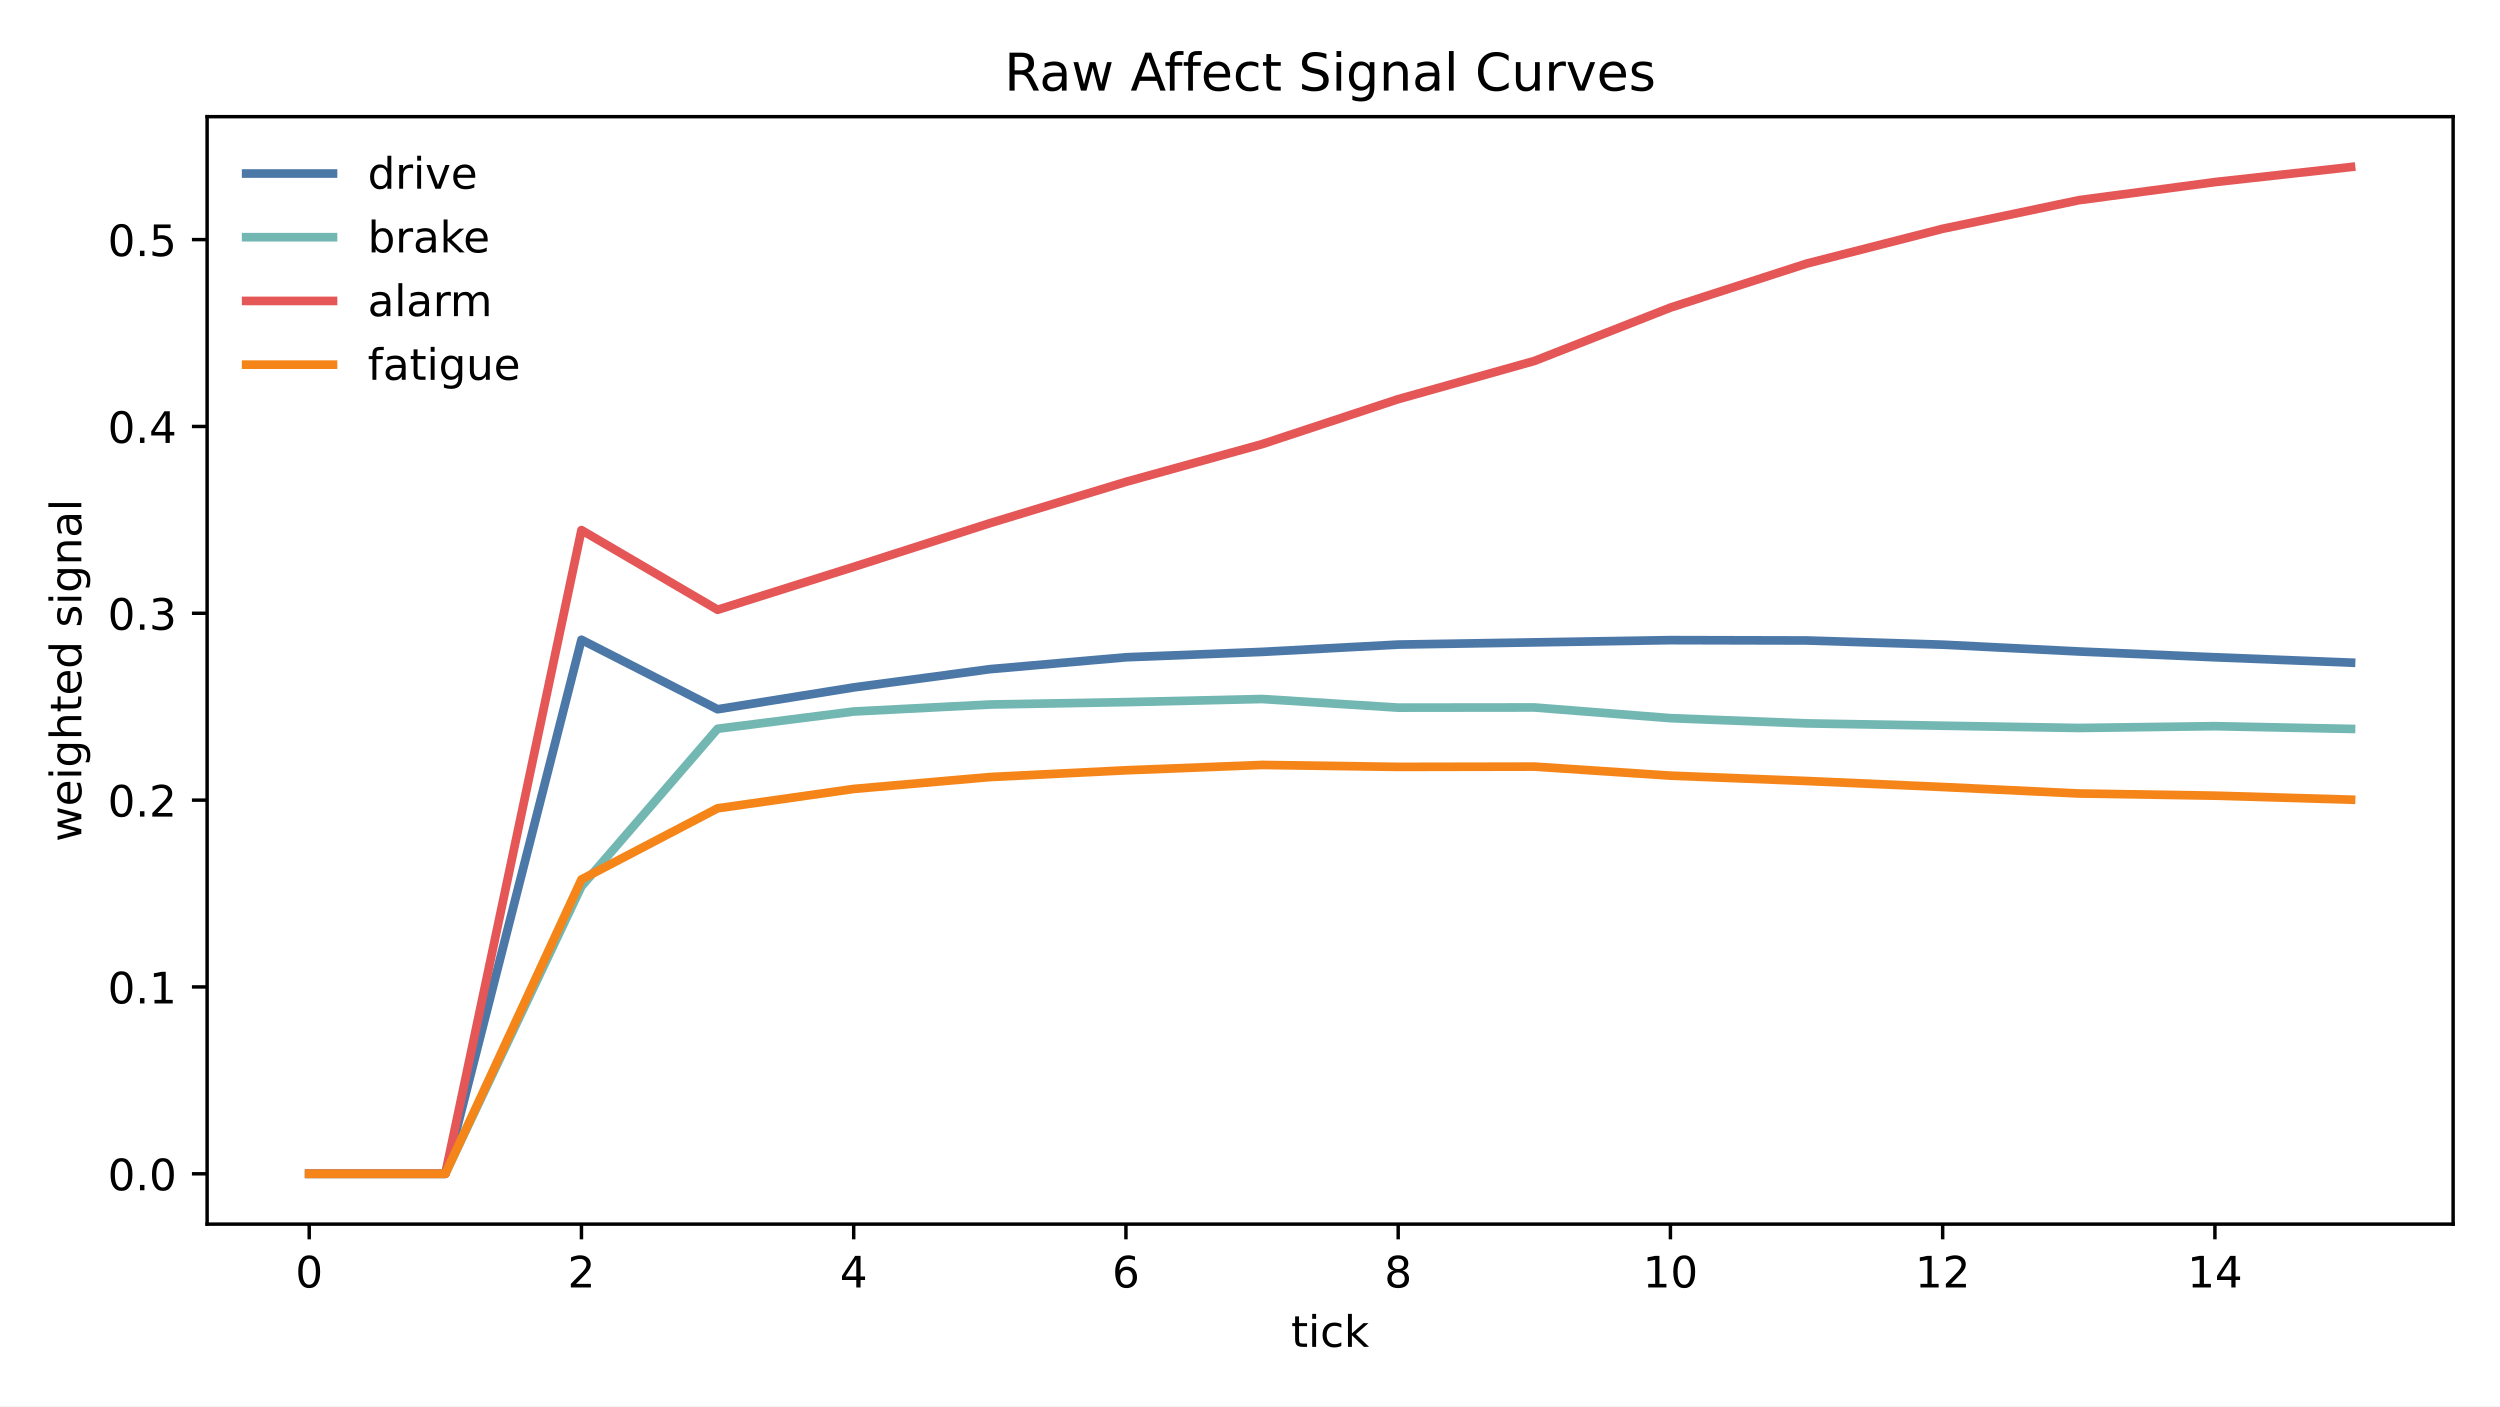
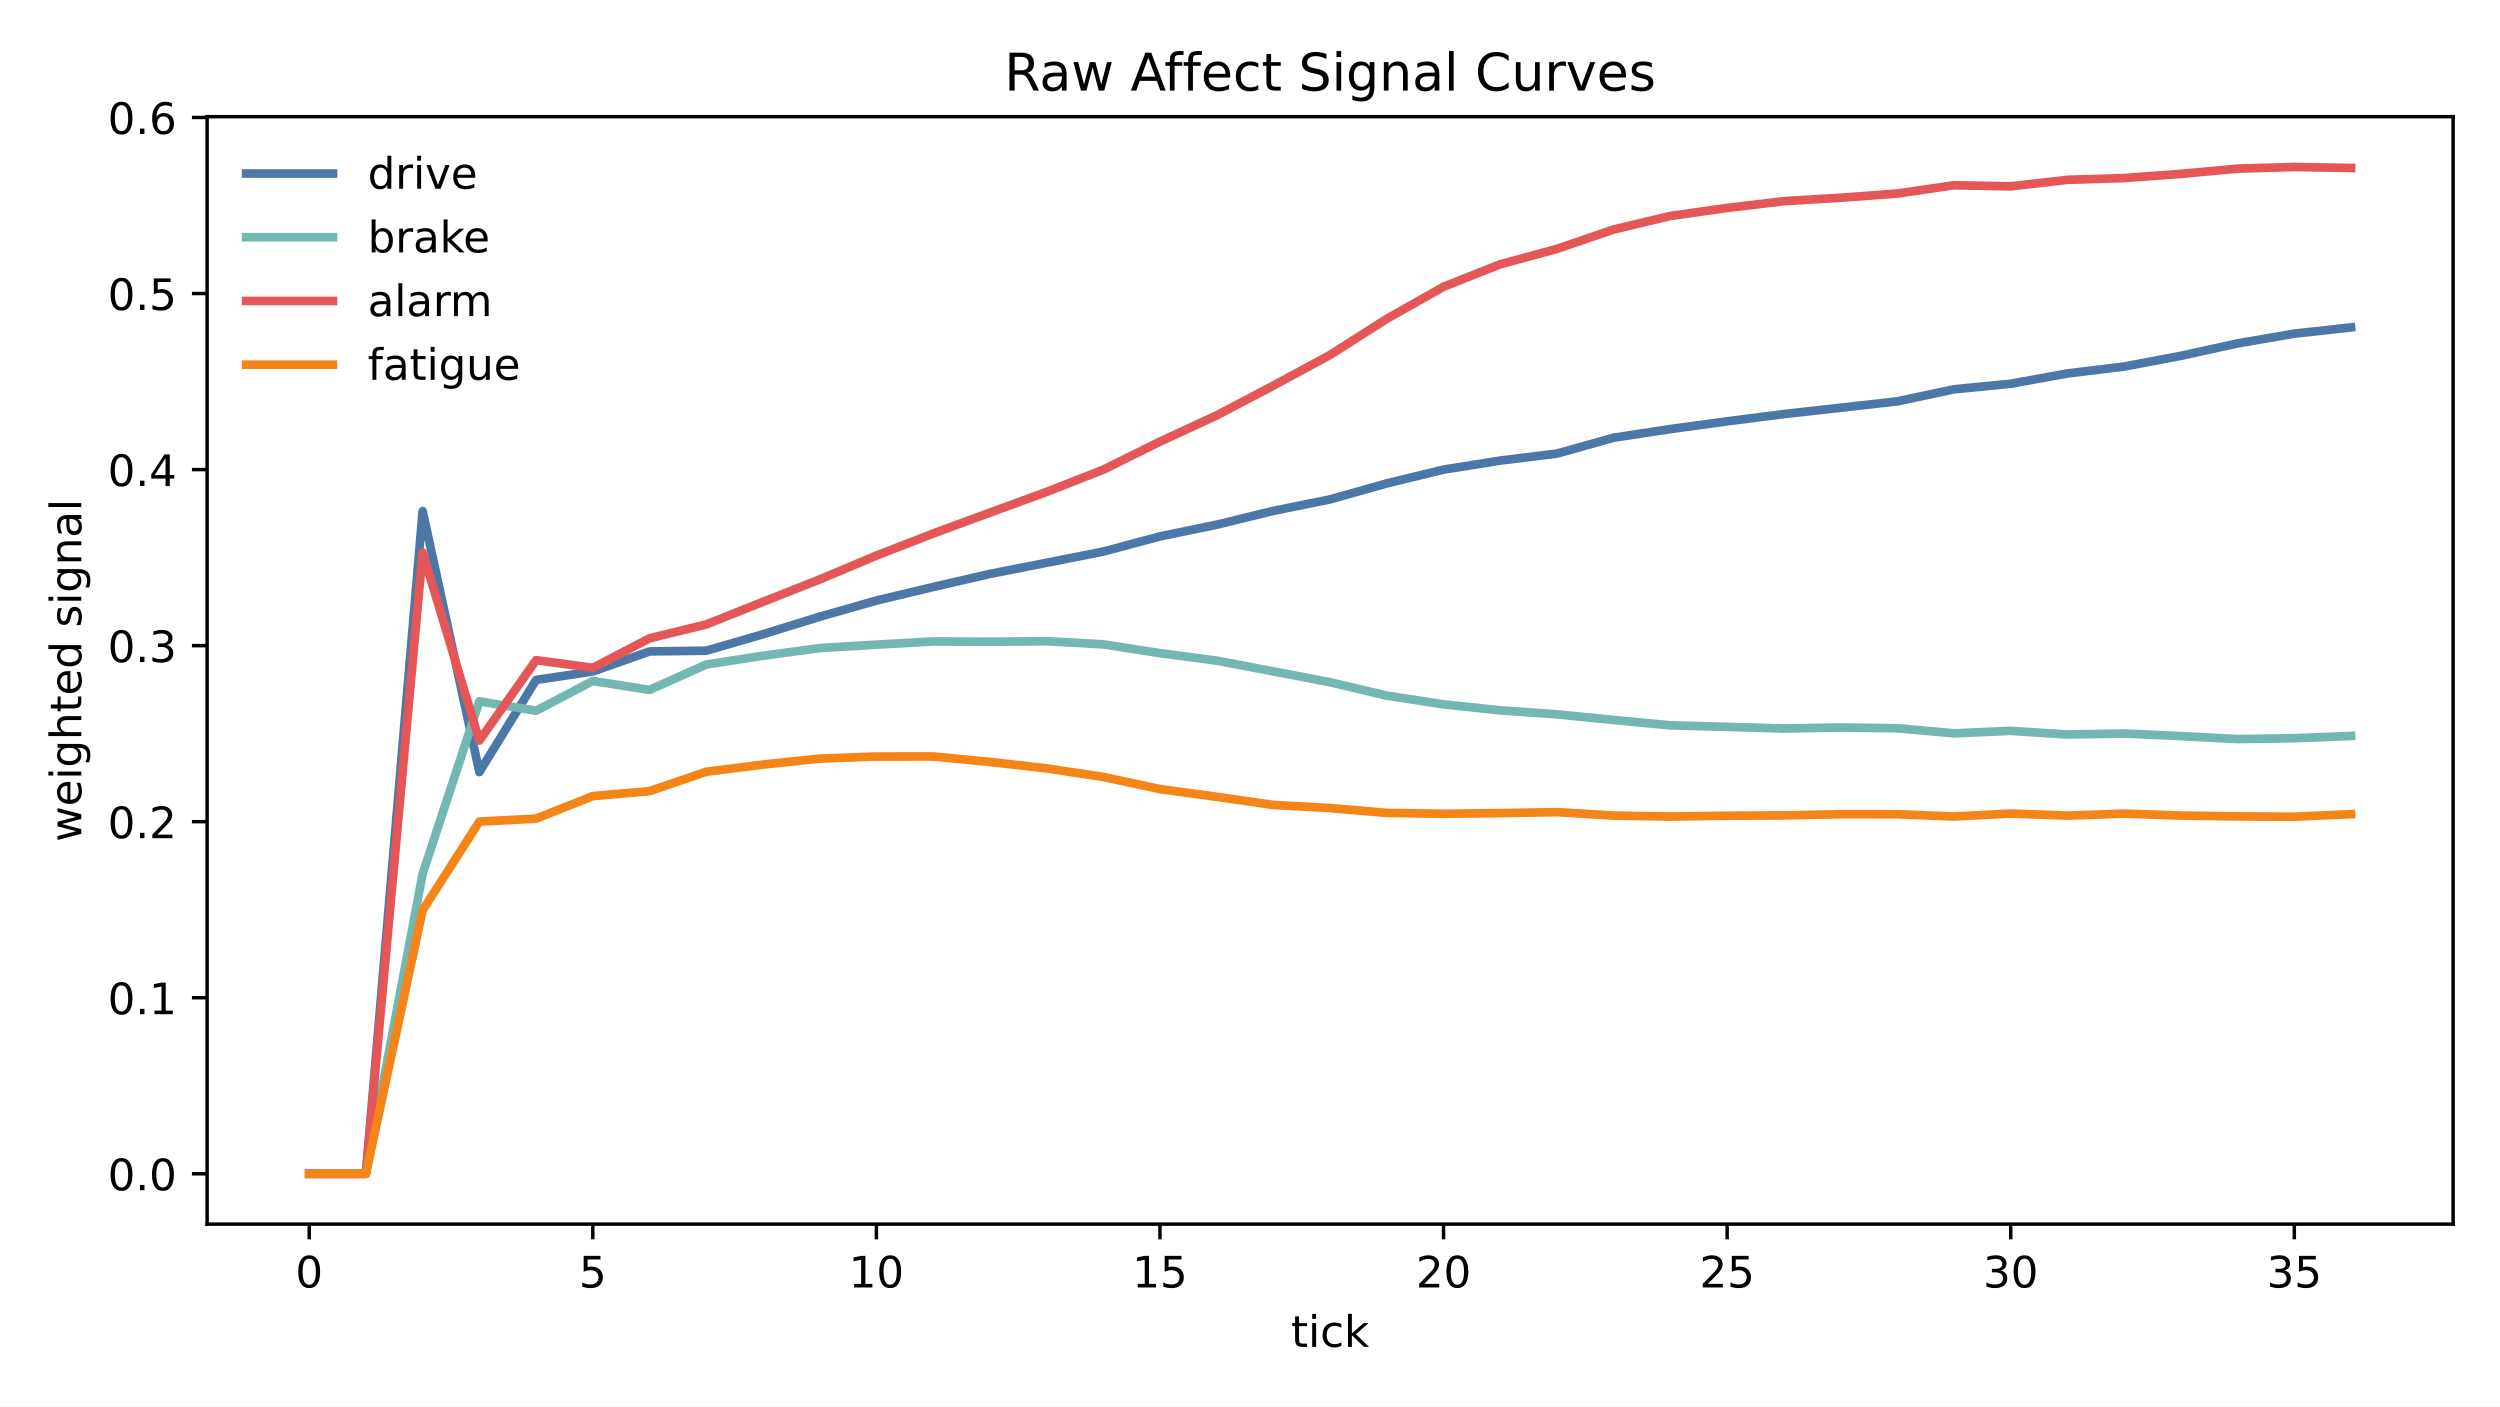
<svg xmlns="http://www.w3.org/2000/svg" xmlns:xlink="http://www.w3.org/1999/xlink" width="576pt" height="324pt" viewBox="0 0 576 324" version="1.1">
  <defs>
    <style type="text/css">*{stroke-linejoin: round; stroke-linecap: butt}</style>
  </defs>
  <g id="figure_1">
    <g id="patch_1">
      <path d="M 0 324  L 576 324  L 576 0  L 0 0  z " style="fill: #ffffff" />
    </g>
    <g id="axes_1">
      <g id="patch_2">
        <path d="M 47.72 282.04  L 565.2 282.04  L 565.2 26.88  L 47.72 26.88  z " style="fill: #ffffff" />
      </g>
      <g id="matplotlib.axis_1">
        <g id="xtick_1">
          <g id="line2d_1">
            <defs>
-               <path id="m446aca4b0d" d="M 0 0  L 0 3.5  " style="stroke: #000000; stroke-width: 0.8" />
-             </defs>
-             <g>
-               <use xlink:href="#m446aca4b0d" x="71.242" y="282.04" style="stroke: #000000; stroke-width: 0.8" />
+               <path id="mbf8e6d9579" d="M 0 0  L 0 3.5  " style="stroke: #000000; stroke-width: 0.8" />
+             </defs>
+             <g>
+               <use xlink:href="#mbf8e6d9579" x="71.242" y="282.04" style="stroke: #000000; stroke-width: 0.8" />
            </g>
          </g>
          <g id="text_1">
            <g transform="translate(68.06057 296.6384) scale(0.1 -0.1)">
              <defs>
                <path id="DejaVuSans-30" d="M 2034 4250  Q 1547 4250 1301 3770  Q 1056 3291 1056 2328  Q 1056 1369 1301 889  Q 1547 409 2034 409  Q 2525 409 2770 889  Q 3016 1369 3016 2328  Q 3016 3291 2770 3770  Q 2525 4250 2034 4250  z M 2034 4750  Q 2819 4750 3233 4129  Q 3647 3509 3647 2328  Q 3647 1150 3233 529  Q 2819 -91 2034 -91  Q 1250 -91 836 529  Q 422 1150 422 2328  Q 422 3509 836 4129  Q 1250 4750 2034 4750  z " transform="scale(0.015625)" />
              </defs>
              <use xlink:href="#DejaVuSans-30" />
            </g>
          </g>
        </g>
        <g id="xtick_2">
          <g id="line2d_2">
            <g>
-               <use xlink:href="#m446aca4b0d" x="133.967" y="282.04" style="stroke: #000000; stroke-width: 0.8" />
+               <use xlink:href="#mbf8e6d9579" x="136.58" y="282.04" style="stroke: #000000; stroke-width: 0.8" />
            </g>
          </g>
          <g id="text_2">
-             <g transform="translate(130.7854 296.6384) scale(0.1 -0.1)">
-               <defs>
-                 <path id="DejaVuSans-32" d="M 1228 531  L 3431 531  L 3431 0  L 469 0  L 469 531  Q 828 903 1448 1529  Q 2069 2156 2228 2338  Q 2531 2678 2651 2914  Q 2772 3150 2772 3378  Q 2772 3750 2511 3984  Q 2250 4219 1831 4219  Q 1534 4219 1204 4116  Q 875 4013 500 3803  L 500 4441  Q 881 4594 1212 4672  Q 1544 4750 1819 4750  Q 2544 4750 2975 4387  Q 3406 4025 3406 3419  Q 3406 3131 3298 2873  Q 3191 2616 2906 2266  Q 2828 2175 2409 1742  Q 1991 1309 1228 531  z " transform="scale(0.015625)" />
-               </defs>
-               <use xlink:href="#DejaVuSans-32" />
+             <g transform="translate(133.399 296.6384) scale(0.1 -0.1)">
+               <defs>
+                 <path id="DejaVuSans-35" d="M 691 4666  L 3169 4666  L 3169 4134  L 1269 4134  L 1269 2991  Q 1406 3038 1543 3061  Q 1681 3084 1819 3084  Q 2600 3084 3056 2656  Q 3513 2228 3513 1497  Q 3513 744 3044 326  Q 2575 -91 1722 -91  Q 1428 -91 1123 -41  Q 819 9 494 109  L 494 744  Q 775 591 1075 516  Q 1375 441 1709 441  Q 2250 441 2565 725  Q 2881 1009 2881 1497  Q 2881 1984 2565 2268  Q 2250 2553 1709 2553  Q 1456 2553 1204 2497  Q 953 2441 691 2322  L 691 4666  z " transform="scale(0.015625)" />
+               </defs>
+               <use xlink:href="#DejaVuSans-35" />
            </g>
          </g>
        </g>
        <g id="xtick_3">
          <g id="line2d_3">
            <g>
-               <use xlink:href="#m446aca4b0d" x="196.692" y="282.04" style="stroke: #000000; stroke-width: 0.8" />
+               <use xlink:href="#mbf8e6d9579" x="201.919" y="282.04" style="stroke: #000000; stroke-width: 0.8" />
            </g>
          </g>
          <g id="text_3">
-             <g transform="translate(193.5103 296.6384) scale(0.1 -0.1)">
-               <defs>
-                 <path id="DejaVuSans-34" d="M 2419 4116  L 825 1625  L 2419 1625  L 2419 4116  z M 2253 4666  L 3047 4666  L 3047 1625  L 3713 1625  L 3713 1100  L 3047 1100  L 3047 0  L 2419 0  L 2419 1100  L 313 1100  L 313 1709  L 2253 4666  z " transform="scale(0.015625)" />
-               </defs>
-               <use xlink:href="#DejaVuSans-34" />
+             <g transform="translate(195.5561 296.6384) scale(0.1 -0.1)">
+               <defs>
+                 <path id="DejaVuSans-31" d="M 794 531  L 1825 531  L 1825 4091  L 703 3866  L 703 4441  L 1819 4666  L 2450 4666  L 2450 531  L 3481 531  L 3481 0  L 794 0  L 794 531  z " transform="scale(0.015625)" />
+               </defs>
+               <use xlink:href="#DejaVuSans-31" />
+               <use xlink:href="#DejaVuSans-30" transform="translate(63.62305 0)" />
            </g>
          </g>
        </g>
        <g id="xtick_4">
          <g id="line2d_4">
            <g>
-               <use xlink:href="#m446aca4b0d" x="259.416" y="282.04" style="stroke: #000000; stroke-width: 0.8" />
+               <use xlink:href="#mbf8e6d9579" x="267.257" y="282.04" style="stroke: #000000; stroke-width: 0.8" />
            </g>
          </g>
          <g id="text_4">
-             <g transform="translate(256.2351 296.6384) scale(0.1 -0.1)">
-               <defs>
-                 <path id="DejaVuSans-36" d="M 2113 2584  Q 1688 2584 1439 2293  Q 1191 2003 1191 1497  Q 1191 994 1439 701  Q 1688 409 2113 409  Q 2538 409 2786 701  Q 3034 994 3034 1497  Q 3034 2003 2786 2293  Q 2538 2584 2113 2584  z M 3366 4563  L 3366 3988  Q 3128 4100 2886 4159  Q 2644 4219 2406 4219  Q 1781 4219 1451 3797  Q 1122 3375 1075 2522  Q 1259 2794 1537 2939  Q 1816 3084 2150 3084  Q 2853 3084 3261 2657  Q 3669 2231 3669 1497  Q 3669 778 3244 343  Q 2819 -91 2113 -91  Q 1303 -91 875 529  Q 447 1150 447 2328  Q 447 3434 972 4092  Q 1497 4750 2381 4750  Q 2619 4750 2861 4703  Q 3103 4656 3366 4563  z " transform="scale(0.015625)" />
-               </defs>
-               <use xlink:href="#DejaVuSans-36" />
+             <g transform="translate(260.8945 296.6384) scale(0.1 -0.1)">
+               <use xlink:href="#DejaVuSans-31" />
+               <use xlink:href="#DejaVuSans-35" transform="translate(63.62305 0)" />
            </g>
          </g>
        </g>
        <g id="xtick_5">
          <g id="line2d_5">
            <g>
-               <use xlink:href="#m446aca4b0d" x="322.141" y="282.04" style="stroke: #000000; stroke-width: 0.8" />
+               <use xlink:href="#mbf8e6d9579" x="332.595" y="282.04" style="stroke: #000000; stroke-width: 0.8" />
            </g>
          </g>
          <g id="text_5">
-             <g transform="translate(318.96 296.6384) scale(0.1 -0.1)">
-               <defs>
-                 <path id="DejaVuSans-38" d="M 2034 2216  Q 1584 2216 1326 1975  Q 1069 1734 1069 1313  Q 1069 891 1326 650  Q 1584 409 2034 409  Q 2484 409 2743 651  Q 3003 894 3003 1313  Q 3003 1734 2745 1975  Q 2488 2216 2034 2216  z M 1403 2484  Q 997 2584 770 2862  Q 544 3141 544 3541  Q 544 4100 942 4425  Q 1341 4750 2034 4750  Q 2731 4750 3128 4425  Q 3525 4100 3525 3541  Q 3525 3141 3298 2862  Q 3072 2584 2669 2484  Q 3125 2378 3379 2068  Q 3634 1759 3634 1313  Q 3634 634 3220 271  Q 2806 -91 2034 -91  Q 1263 -91 848 271  Q 434 634 434 1313  Q 434 1759 690 2068  Q 947 2378 1403 2484  z M 1172 3481  Q 1172 3119 1398 2916  Q 1625 2713 2034 2713  Q 2441 2713 2670 2916  Q 2900 3119 2900 3481  Q 2900 3844 2670 4047  Q 2441 4250 2034 4250  Q 1625 4250 1398 4047  Q 1172 3844 1172 3481  z " transform="scale(0.015625)" />
-               </defs>
-               <use xlink:href="#DejaVuSans-38" />
+             <g transform="translate(326.2329 296.6384) scale(0.1 -0.1)">
+               <defs>
+                 <path id="DejaVuSans-32" d="M 1228 531  L 3431 531  L 3431 0  L 469 0  L 469 531  Q 828 903 1448 1529  Q 2069 2156 2228 2338  Q 2531 2678 2651 2914  Q 2772 3150 2772 3378  Q 2772 3750 2511 3984  Q 2250 4219 1831 4219  Q 1534 4219 1204 4116  Q 875 4013 500 3803  L 500 4441  Q 881 4594 1212 4672  Q 1544 4750 1819 4750  Q 2544 4750 2975 4387  Q 3406 4025 3406 3419  Q 3406 3131 3298 2873  Q 3191 2616 2906 2266  Q 2828 2175 2409 1742  Q 1991 1309 1228 531  z " transform="scale(0.015625)" />
+               </defs>
+               <use xlink:href="#DejaVuSans-32" />
+               <use xlink:href="#DejaVuSans-30" transform="translate(63.62305 0)" />
            </g>
          </g>
        </g>
        <g id="xtick_6">
          <g id="line2d_6">
            <g>
-               <use xlink:href="#m446aca4b0d" x="384.866" y="282.04" style="stroke: #000000; stroke-width: 0.8" />
+               <use xlink:href="#mbf8e6d9579" x="397.934" y="282.04" style="stroke: #000000; stroke-width: 0.8" />
            </g>
          </g>
          <g id="text_6">
-             <g transform="translate(378.5036 296.6384) scale(0.1 -0.1)">
-               <defs>
-                 <path id="DejaVuSans-31" d="M 794 531  L 1825 531  L 1825 4091  L 703 3866  L 703 4441  L 1819 4666  L 2450 4666  L 2450 531  L 3481 531  L 3481 0  L 794 0  L 794 531  z " transform="scale(0.015625)" />
-               </defs>
-               <use xlink:href="#DejaVuSans-31" />
-               <use xlink:href="#DejaVuSans-30" transform="translate(63.62305 0)" />
+             <g transform="translate(391.5712 296.6384) scale(0.1 -0.1)">
+               <use xlink:href="#DejaVuSans-32" />
+               <use xlink:href="#DejaVuSans-35" transform="translate(63.62305 0)" />
            </g>
          </g>
        </g>
        <g id="xtick_7">
          <g id="line2d_7">
            <g>
-               <use xlink:href="#m446aca4b0d" x="447.591" y="282.04" style="stroke: #000000; stroke-width: 0.8" />
+               <use xlink:href="#mbf8e6d9579" x="463.272" y="282.04" style="stroke: #000000; stroke-width: 0.8" />
            </g>
          </g>
          <g id="text_7">
-             <g transform="translate(441.2284 296.6384) scale(0.1 -0.1)">
-               <use xlink:href="#DejaVuSans-31" />
-               <use xlink:href="#DejaVuSans-32" transform="translate(63.62305 0)" />
+             <g transform="translate(456.9096 296.6384) scale(0.1 -0.1)">
+               <defs>
+                 <path id="DejaVuSans-33" d="M 2597 2516  Q 3050 2419 3304 2112  Q 3559 1806 3559 1356  Q 3559 666 3084 287  Q 2609 -91 1734 -91  Q 1441 -91 1130 -33  Q 819 25 488 141  L 488 750  Q 750 597 1062 519  Q 1375 441 1716 441  Q 2309 441 2620 675  Q 2931 909 2931 1356  Q 2931 1769 2642 2001  Q 2353 2234 1838 2234  L 1294 2234  L 1294 2753  L 1863 2753  Q 2328 2753 2575 2939  Q 2822 3125 2822 3475  Q 2822 3834 2567 4026  Q 2313 4219 1838 4219  Q 1578 4219 1281 4162  Q 984 4106 628 3988  L 628 4550  Q 988 4650 1302 4700  Q 1616 4750 1894 4750  Q 2613 4750 3031 4423  Q 3450 4097 3450 3541  Q 3450 3153 3228 2886  Q 3006 2619 2597 2516  z " transform="scale(0.015625)" />
+               </defs>
+               <use xlink:href="#DejaVuSans-33" />
+               <use xlink:href="#DejaVuSans-30" transform="translate(63.62305 0)" />
            </g>
          </g>
        </g>
        <g id="xtick_8">
          <g id="line2d_8">
            <g>
-               <use xlink:href="#m446aca4b0d" x="510.316" y="282.04" style="stroke: #000000; stroke-width: 0.8" />
+               <use xlink:href="#mbf8e6d9579" x="528.611" y="282.04" style="stroke: #000000; stroke-width: 0.8" />
            </g>
          </g>
          <g id="text_8">
-             <g transform="translate(503.9533 296.6384) scale(0.1 -0.1)">
-               <use xlink:href="#DejaVuSans-31" />
-               <use xlink:href="#DejaVuSans-34" transform="translate(63.62305 0)" />
+             <g transform="translate(522.248 296.6384) scale(0.1 -0.1)">
+               <use xlink:href="#DejaVuSans-33" />
+               <use xlink:href="#DejaVuSans-35" transform="translate(63.62305 0)" />
            </g>
          </g>
        </g>
        <g id="text_9">
          <g transform="translate(297.4663 310.3166) scale(0.1 -0.1)">
            <defs>
              <path id="DejaVuSans-74" d="M 1172 4494  L 1172 3500  L 2356 3500  L 2356 3053  L 1172 3053  L 1172 1153  Q 1172 725 1289 603  Q 1406 481 1766 481  L 2356 481  L 2356 0  L 1766 0  Q 1100 0 847 248  Q 594 497 594 1153  L 594 3053  L 172 3053  L 172 3500  L 594 3500  L 594 4494  L 1172 4494  z " transform="scale(0.015625)" />
              <path id="DejaVuSans-69" d="M 603 3500  L 1178 3500  L 1178 0  L 603 0  L 603 3500  z M 603 4863  L 1178 4863  L 1178 4134  L 603 4134  L 603 4863  z " transform="scale(0.015625)" />
              <path id="DejaVuSans-63" d="M 3122 3366  L 3122 2828  Q 2878 2963 2633 3030  Q 2388 3097 2138 3097  Q 1578 3097 1268 2742  Q 959 2388 959 1747  Q 959 1106 1268 751  Q 1578 397 2138 397  Q 2388 397 2633 464  Q 2878 531 3122 666  L 3122 134  Q 2881 22 2623 -34  Q 2366 -91 2075 -91  Q 1284 -91 818 406  Q 353 903 353 1747  Q 353 2603 823 3093  Q 1294 3584 2113 3584  Q 2378 3584 2631 3529  Q 2884 3475 3122 3366  z " transform="scale(0.015625)" />
              <path id="DejaVuSans-6b" d="M 581 4863  L 1159 4863  L 1159 1991  L 2875 3500  L 3609 3500  L 1753 1863  L 3688 0  L 2938 0  L 1159 1709  L 1159 0  L 581 0  L 581 4863  z " transform="scale(0.015625)" />
            </defs>
            <use xlink:href="#DejaVuSans-74" />
            <use xlink:href="#DejaVuSans-69" transform="translate(39.20898 0)" />
            <use xlink:href="#DejaVuSans-63" transform="translate(66.99219 0)" />
            <use xlink:href="#DejaVuSans-6b" transform="translate(121.9727 0)" />
          </g>
        </g>
      </g>
      <g id="matplotlib.axis_2">
        <g id="ytick_1">
          <g id="line2d_9">
            <defs>
-               <path id="m796198cad2" d="M 0 0  L -3.5 0  " style="stroke: #000000; stroke-width: 0.8" />
-             </defs>
-             <g>
-               <use xlink:href="#m796198cad2" x="47.72" y="270.442" style="stroke: #000000; stroke-width: 0.8" />
+               <path id="m6b050b83de" d="M 0 0  L -3.5 0  " style="stroke: #000000; stroke-width: 0.8" />
+             </defs>
+             <g>
+               <use xlink:href="#m6b050b83de" x="47.72" y="270.442" style="stroke: #000000; stroke-width: 0.8" />
            </g>
          </g>
          <g id="text_10">
            <g transform="translate(24.81687 274.241) scale(0.1 -0.1)">
              <defs>
                <path id="DejaVuSans-2e" d="M 684 794  L 1344 794  L 1344 0  L 684 0  L 684 794  z " transform="scale(0.015625)" />
              </defs>
              <use xlink:href="#DejaVuSans-30" />
              <use xlink:href="#DejaVuSans-2e" transform="translate(63.62305 0)" />
              <use xlink:href="#DejaVuSans-30" transform="translate(95.41016 0)" />
            </g>
          </g>
        </g>
        <g id="ytick_2">
          <g id="line2d_10">
            <g>
-               <use xlink:href="#m796198cad2" x="47.72" y="227.395" style="stroke: #000000; stroke-width: 0.8" />
+               <use xlink:href="#m6b050b83de" x="47.72" y="229.879" style="stroke: #000000; stroke-width: 0.8" />
            </g>
          </g>
          <g id="text_11">
-             <g transform="translate(24.81687 231.194) scale(0.1 -0.1)">
+             <g transform="translate(24.81687 233.6783) scale(0.1 -0.1)">
              <use xlink:href="#DejaVuSans-30" />
              <use xlink:href="#DejaVuSans-2e" transform="translate(63.62305 0)" />
              <use xlink:href="#DejaVuSans-31" transform="translate(95.41016 0)" />
            </g>
          </g>
        </g>
        <g id="ytick_3">
          <g id="line2d_11">
            <g>
-               <use xlink:href="#m796198cad2" x="47.72" y="184.348" style="stroke: #000000; stroke-width: 0.8" />
+               <use xlink:href="#m6b050b83de" x="47.72" y="189.316" style="stroke: #000000; stroke-width: 0.8" />
            </g>
          </g>
          <g id="text_12">
-             <g transform="translate(24.81687 188.1469) scale(0.1 -0.1)">
+             <g transform="translate(24.81687 193.1155) scale(0.1 -0.1)">
              <use xlink:href="#DejaVuSans-30" />
              <use xlink:href="#DejaVuSans-2e" transform="translate(63.62305 0)" />
              <use xlink:href="#DejaVuSans-32" transform="translate(95.41016 0)" />
            </g>
          </g>
        </g>
        <g id="ytick_4">
          <g id="line2d_12">
            <g>
-               <use xlink:href="#m796198cad2" x="47.72" y="141.301" style="stroke: #000000; stroke-width: 0.8" />
+               <use xlink:href="#m6b050b83de" x="47.72" y="148.754" style="stroke: #000000; stroke-width: 0.8" />
            </g>
          </g>
          <g id="text_13">
-             <g transform="translate(24.81687 145.0999) scale(0.1 -0.1)">
-               <defs>
-                 <path id="DejaVuSans-33" d="M 2597 2516  Q 3050 2419 3304 2112  Q 3559 1806 3559 1356  Q 3559 666 3084 287  Q 2609 -91 1734 -91  Q 1441 -91 1130 -33  Q 819 25 488 141  L 488 750  Q 750 597 1062 519  Q 1375 441 1716 441  Q 2309 441 2620 675  Q 2931 909 2931 1356  Q 2931 1769 2642 2001  Q 2353 2234 1838 2234  L 1294 2234  L 1294 2753  L 1863 2753  Q 2328 2753 2575 2939  Q 2822 3125 2822 3475  Q 2822 3834 2567 4026  Q 2313 4219 1838 4219  Q 1578 4219 1281 4162  Q 984 4106 628 3988  L 628 4550  Q 988 4650 1302 4700  Q 1616 4750 1894 4750  Q 2613 4750 3031 4423  Q 3450 4097 3450 3541  Q 3450 3153 3228 2886  Q 3006 2619 2597 2516  z " transform="scale(0.015625)" />
-               </defs>
+             <g transform="translate(24.81687 152.5527) scale(0.1 -0.1)">
              <use xlink:href="#DejaVuSans-30" />
              <use xlink:href="#DejaVuSans-2e" transform="translate(63.62305 0)" />
              <use xlink:href="#DejaVuSans-33" transform="translate(95.41016 0)" />
            </g>
          </g>
        </g>
        <g id="ytick_5">
          <g id="line2d_13">
            <g>
-               <use xlink:href="#m796198cad2" x="47.72" y="98.254" style="stroke: #000000; stroke-width: 0.8" />
+               <use xlink:href="#m6b050b83de" x="47.72" y="108.191" style="stroke: #000000; stroke-width: 0.8" />
            </g>
          </g>
          <g id="text_14">
-             <g transform="translate(24.81687 102.0528) scale(0.1 -0.1)">
+             <g transform="translate(24.81687 111.99) scale(0.1 -0.1)">
+               <defs>
+                 <path id="DejaVuSans-34" d="M 2419 4116  L 825 1625  L 2419 1625  L 2419 4116  z M 2253 4666  L 3047 4666  L 3047 1625  L 3713 1625  L 3713 1100  L 3047 1100  L 3047 0  L 2419 0  L 2419 1100  L 313 1100  L 313 1709  L 2253 4666  z " transform="scale(0.015625)" />
+               </defs>
              <use xlink:href="#DejaVuSans-30" />
              <use xlink:href="#DejaVuSans-2e" transform="translate(63.62305 0)" />
              <use xlink:href="#DejaVuSans-34" transform="translate(95.41016 0)" />
            </g>
          </g>
        </g>
        <g id="ytick_6">
          <g id="line2d_14">
            <g>
-               <use xlink:href="#m796198cad2" x="47.72" y="55.207" style="stroke: #000000; stroke-width: 0.8" />
+               <use xlink:href="#m6b050b83de" x="47.72" y="67.628" style="stroke: #000000; stroke-width: 0.8" />
            </g>
          </g>
          <g id="text_15">
-             <g transform="translate(24.81687 59.0058) scale(0.1 -0.1)">
-               <defs>
-                 <path id="DejaVuSans-35" d="M 691 4666  L 3169 4666  L 3169 4134  L 1269 4134  L 1269 2991  Q 1406 3038 1543 3061  Q 1681 3084 1819 3084  Q 2600 3084 3056 2656  Q 3513 2228 3513 1497  Q 3513 744 3044 326  Q 2575 -91 1722 -91  Q 1428 -91 1123 -41  Q 819 9 494 109  L 494 744  Q 775 591 1075 516  Q 1375 441 1709 441  Q 2250 441 2565 725  Q 2881 1009 2881 1497  Q 2881 1984 2565 2268  Q 2250 2553 1709 2553  Q 1456 2553 1204 2497  Q 953 2441 691 2322  L 691 4666  z " transform="scale(0.015625)" />
-               </defs>
+             <g transform="translate(24.81687 71.42721) scale(0.1 -0.1)">
              <use xlink:href="#DejaVuSans-30" />
              <use xlink:href="#DejaVuSans-2e" transform="translate(63.62305 0)" />
              <use xlink:href="#DejaVuSans-35" transform="translate(95.41016 0)" />
            </g>
          </g>
        </g>
-         <g id="text_16">
+         <g id="ytick_7">
+           <g id="line2d_15">
+             <g>
+               <use xlink:href="#m6b050b83de" x="47.72" y="27.065" style="stroke: #000000; stroke-width: 0.8" />
+             </g>
+           </g>
+           <g id="text_16">
+             <g transform="translate(24.81687 30.86445) scale(0.1 -0.1)">
+               <defs>
+                 <path id="DejaVuSans-36" d="M 2113 2584  Q 1688 2584 1439 2293  Q 1191 2003 1191 1497  Q 1191 994 1439 701  Q 1688 409 2113 409  Q 2538 409 2786 701  Q 3034 994 3034 1497  Q 3034 2003 2786 2293  Q 2538 2584 2113 2584  z M 3366 4563  L 3366 3988  Q 3128 4100 2886 4159  Q 2644 4219 2406 4219  Q 1781 4219 1451 3797  Q 1122 3375 1075 2522  Q 1259 2794 1537 2939  Q 1816 3084 2150 3084  Q 2853 3084 3261 2657  Q 3669 2231 3669 1497  Q 3669 778 3244 343  Q 2819 -91 2113 -91  Q 1303 -91 875 529  Q 447 1150 447 2328  Q 447 3434 972 4092  Q 1497 4750 2381 4750  Q 2619 4750 2861 4703  Q 3103 4656 3366 4563  z " transform="scale(0.015625)" />
+               </defs>
+               <use xlink:href="#DejaVuSans-30" />
+               <use xlink:href="#DejaVuSans-2e" transform="translate(63.62305 0)" />
+               <use xlink:href="#DejaVuSans-36" transform="translate(95.41016 0)" />
+             </g>
+           </g>
+         </g>
+         <g id="text_17">
          <g transform="translate(18.73719 193.9475) rotate(-90) scale(0.1 -0.1)">
            <defs>
              <path id="DejaVuSans-77" d="M 269 3500  L 844 3500  L 1563 769  L 2278 3500  L 2956 3500  L 3675 769  L 4391 3500  L 4966 3500  L 4050 0  L 3372 0  L 2619 2869  L 1863 0  L 1184 0  L 269 3500  z " transform="scale(0.015625)" />
              <path id="DejaVuSans-65" d="M 3597 1894  L 3597 1613  L 953 1613  Q 991 1019 1311 708  Q 1631 397 2203 397  Q 2534 397 2845 478  Q 3156 559 3463 722  L 3463 178  Q 3153 47 2828 -22  Q 2503 -91 2169 -91  Q 1331 -91 842 396  Q 353 884 353 1716  Q 353 2575 817 3079  Q 1281 3584 2069 3584  Q 2775 3584 3186 3129  Q 3597 2675 3597 1894  z M 3022 2063  Q 3016 2534 2758 2815  Q 2500 3097 2075 3097  Q 1594 3097 1305 2825  Q 1016 2553 972 2059  L 3022 2063  z " transform="scale(0.015625)" />
              <path id="DejaVuSans-67" d="M 2906 1791  Q 2906 2416 2648 2759  Q 2391 3103 1925 3103  Q 1463 3103 1205 2759  Q 947 2416 947 1791  Q 947 1169 1205 825  Q 1463 481 1925 481  Q 2391 481 2648 825  Q 2906 1169 2906 1791  z M 3481 434  Q 3481 -459 3084 -895  Q 2688 -1331 1869 -1331  Q 1566 -1331 1297 -1286  Q 1028 -1241 775 -1147  L 775 -588  Q 1028 -725 1275 -790  Q 1522 -856 1778 -856  Q 2344 -856 2625 -561  Q 2906 -266 2906 331  L 2906 616  Q 2728 306 2450 153  Q 2172 0 1784 0  Q 1141 0 747 490  Q 353 981 353 1791  Q 353 2603 747 3093  Q 1141 3584 1784 3584  Q 2172 3584 2450 3431  Q 2728 3278 2906 2969  L 2906 3500  L 3481 3500  L 3481 434  z " transform="scale(0.015625)" />
              <path id="DejaVuSans-68" d="M 3513 2113  L 3513 0  L 2938 0  L 2938 2094  Q 2938 2591 2744 2837  Q 2550 3084 2163 3084  Q 1697 3084 1428 2787  Q 1159 2491 1159 1978  L 1159 0  L 581 0  L 581 4863  L 1159 4863  L 1159 2956  Q 1366 3272 1645 3428  Q 1925 3584 2291 3584  Q 2894 3584 3203 3211  Q 3513 2838 3513 2113  z " transform="scale(0.015625)" />
              <path id="DejaVuSans-64" d="M 2906 2969  L 2906 4863  L 3481 4863  L 3481 0  L 2906 0  L 2906 525  Q 2725 213 2448 61  Q 2172 -91 1784 -91  Q 1150 -91 751 415  Q 353 922 353 1747  Q 353 2572 751 3078  Q 1150 3584 1784 3584  Q 2172 3584 2448 3432  Q 2725 3281 2906 2969  z M 947 1747  Q 947 1113 1208 752  Q 1469 391 1925 391  Q 2381 391 2643 752  Q 2906 1113 2906 1747  Q 2906 2381 2643 2742  Q 2381 3103 1925 3103  Q 1469 3103 1208 2742  Q 947 2381 947 1747  z " transform="scale(0.015625)" />
              <path id="DejaVuSans-20" transform="scale(0.015625)" />
              <path id="DejaVuSans-73" d="M 2834 3397  L 2834 2853  Q 2591 2978 2328 3040  Q 2066 3103 1784 3103  Q 1356 3103 1142 2972  Q 928 2841 928 2578  Q 928 2378 1081 2264  Q 1234 2150 1697 2047  L 1894 2003  Q 2506 1872 2764 1633  Q 3022 1394 3022 966  Q 3022 478 2636 193  Q 2250 -91 1575 -91  Q 1294 -91 989 -36  Q 684 19 347 128  L 347 722  Q 666 556 975 473  Q 1284 391 1588 391  Q 1994 391 2212 530  Q 2431 669 2431 922  Q 2431 1156 2273 1281  Q 2116 1406 1581 1522  L 1381 1569  Q 847 1681 609 1914  Q 372 2147 372 2553  Q 372 3047 722 3315  Q 1072 3584 1716 3584  Q 2034 3584 2315 3537  Q 2597 3491 2834 3397  z " transform="scale(0.015625)" />
              <path id="DejaVuSans-6e" d="M 3513 2113  L 3513 0  L 2938 0  L 2938 2094  Q 2938 2591 2744 2837  Q 2550 3084 2163 3084  Q 1697 3084 1428 2787  Q 1159 2491 1159 1978  L 1159 0  L 581 0  L 581 3500  L 1159 3500  L 1159 2956  Q 1366 3272 1645 3428  Q 1925 3584 2291 3584  Q 2894 3584 3203 3211  Q 3513 2838 3513 2113  z " transform="scale(0.015625)" />
              <path id="DejaVuSans-61" d="M 2194 1759  Q 1497 1759 1228 1600  Q 959 1441 959 1056  Q 959 750 1161 570  Q 1363 391 1709 391  Q 2188 391 2477 730  Q 2766 1069 2766 1631  L 2766 1759  L 2194 1759  z M 3341 1997  L 3341 0  L 2766 0  L 2766 531  Q 2569 213 2275 61  Q 1981 -91 1556 -91  Q 1019 -91 701 211  Q 384 513 384 1019  Q 384 1609 779 1909  Q 1175 2209 1959 2209  L 2766 2209  L 2766 2266  Q 2766 2663 2505 2880  Q 2244 3097 1772 3097  Q 1472 3097 1187 3025  Q 903 2953 641 2809  L 641 3341  Q 956 3463 1253 3523  Q 1550 3584 1831 3584  Q 2591 3584 2966 3190  Q 3341 2797 3341 1997  z " transform="scale(0.015625)" />
              <path id="DejaVuSans-6c" d="M 603 4863  L 1178 4863  L 1178 0  L 603 0  L 603 4863  z " transform="scale(0.015625)" />
            </defs>
            <use xlink:href="#DejaVuSans-77" />
            <use xlink:href="#DejaVuSans-65" transform="translate(81.78711 0)" />
            <use xlink:href="#DejaVuSans-69" transform="translate(143.3105 0)" />
            <use xlink:href="#DejaVuSans-67" transform="translate(171.0938 0)" />
            <use xlink:href="#DejaVuSans-68" transform="translate(234.5703 0)" />
            <use xlink:href="#DejaVuSans-74" transform="translate(297.9492 0)" />
            <use xlink:href="#DejaVuSans-65" transform="translate(337.1582 0)" />
            <use xlink:href="#DejaVuSans-64" transform="translate(398.6816 0)" />
            <use xlink:href="#DejaVuSans-20" transform="translate(462.1582 0)" />
            <use xlink:href="#DejaVuSans-73" transform="translate(493.9453 0)" />
            <use xlink:href="#DejaVuSans-69" transform="translate(546.0449 0)" />
            <use xlink:href="#DejaVuSans-67" transform="translate(573.8281 0)" />
            <use xlink:href="#DejaVuSans-6e" transform="translate(637.3047 0)" />
            <use xlink:href="#DejaVuSans-61" transform="translate(700.6836 0)" />
            <use xlink:href="#DejaVuSans-6c" transform="translate(761.9629 0)" />
          </g>
        </g>
      </g>
-       <g id="line2d_15">
-         <path d="M 71.242 270.442  L 102.604 270.442  L 133.967 147.405  L 165.329 163.409  L 196.692 158.381  L 228.054 154.177  L 259.416 151.438  L 290.779 150.196  L 322.141 148.512  L 353.504 148.004  L 384.866 147.49  L 416.228 147.568  L 447.591 148.534  L 478.953 150.1  L 510.316 151.438  L 541.678 152.673  " clip-path="url(#p3295dddbaf)" style="fill: none; stroke: #4c78a8; stroke-width: 2; stroke-linecap: square" />
-       </g>
      <g id="line2d_16">
-         <path d="M 71.242 270.442  L 102.604 270.442  L 133.967 204.232  L 165.329 167.911  L 196.692 163.932  L 228.054 162.323  L 259.416 161.77  L 290.779 161.051  L 322.141 163.04  L 353.504 163.002  L 384.866 165.465  L 416.228 166.668  L 447.591 167.207  L 478.953 167.725  L 510.316 167.312  L 541.678 167.94  " clip-path="url(#p3295dddbaf)" style="fill: none; stroke: #72b7b2; stroke-width: 2; stroke-linecap: square" />
+         <path d="M 71.242 270.442  L 84.309 270.442  L 97.377 117.765  L 110.445 177.881  L 123.513 156.654  L 136.58 154.704  L 149.648 150.089  L 162.716 149.919  L 175.783 146.129  L 188.851 142.092  L 201.919 138.361  L 214.986 135.245  L 228.054 132.228  L 241.122 129.667  L 254.189 127.084  L 267.257 123.584  L 280.325 120.884  L 293.392 117.7  L 306.46 115.056  L 319.528 111.368  L 332.595 108.197  L 345.663 106.114  L 358.731 104.503  L 371.798 100.838  L 384.866 98.854  L 397.934 97.073  L 411.001 95.397  L 424.069 93.942  L 437.137 92.465  L 450.204 89.693  L 463.272 88.413  L 476.34 86.041  L 489.407 84.449  L 502.475 81.978  L 515.543 79.115  L 528.611 76.869  L 541.678 75.432  " clip-path="url(#p32397f32ff)" style="fill: none; stroke: #4c78a8; stroke-width: 2; stroke-linecap: square" />
      </g>
      <g id="line2d_17">
-         <path d="M 71.242 270.442  L 102.604 270.442  L 133.967 122.138  L 165.329 140.493  L 196.692 130.61  L 228.054 120.549  L 259.416 111.017  L 290.779 102.33  L 322.141 91.967  L 353.504 83.168  L 384.866 70.87  L 416.228 60.736  L 447.591 52.713  L 478.953 46.125  L 510.316 41.951  L 541.678 38.478  " clip-path="url(#p3295dddbaf)" style="fill: none; stroke: #e45756; stroke-width: 2; stroke-linecap: square" />
+         <path d="M 71.242 270.442  L 84.309 270.442  L 97.377 201.333  L 110.445 161.585  L 123.513 163.757  L 136.58 156.9  L 149.648 158.955  L 162.716 153.11  L 175.783 151.087  L 188.851 149.317  L 201.919 148.524  L 214.986 147.793  L 228.054 147.86  L 241.122 147.735  L 254.189 148.465  L 267.257 150.491  L 280.325 152.216  L 293.392 154.69  L 306.46 157.19  L 319.528 160.276  L 332.595 162.279  L 345.663 163.672  L 358.731 164.588  L 371.798 165.884  L 384.866 167.124  L 397.934 167.476  L 411.001 167.849  L 424.069 167.621  L 437.137 167.787  L 450.204 168.959  L 463.272 168.389  L 476.34 169.23  L 489.407 169.003  L 502.475 169.598  L 515.543 170.287  L 528.611 170.081  L 541.678 169.569  " clip-path="url(#p32397f32ff)" style="fill: none; stroke: #72b7b2; stroke-width: 2; stroke-linecap: square" />
      </g>
      <g id="line2d_18">
-         <path d="M 71.242 270.442  L 102.604 270.442  L 133.967 202.626  L 165.329 186.233  L 196.692 181.77  L 228.054 179.033  L 259.416 177.477  L 290.779 176.244  L 322.141 176.691  L 353.504 176.627  L 384.866 178.709  L 416.228 179.941  L 447.591 181.326  L 478.953 182.82  L 510.316 183.323  L 541.678 184.246  " clip-path="url(#p3295dddbaf)" style="fill: none; stroke: #f58518; stroke-width: 2; stroke-linecap: square" />
+         <path d="M 71.242 270.442  L 84.309 270.442  L 97.377 127.284  L 110.445 170.63  L 123.513 152.098  L 136.58 153.868  L 149.648 147.058  L 162.716 143.869  L 175.783 138.663  L 188.851 133.503  L 201.919 128.007  L 214.986 122.925  L 228.054 118.114  L 241.122 113.343  L 254.189 108.214  L 267.257 101.744  L 280.325 95.702  L 293.392 88.842  L 306.46 81.765  L 319.528 73.442  L 332.595 66.068  L 345.663 60.888  L 358.731 57.335  L 371.798 52.862  L 384.866 49.753  L 397.934 47.909  L 411.001 46.345  L 424.069 45.561  L 437.137 44.588  L 450.204 42.677  L 463.272 42.929  L 476.34 41.43  L 489.407 41.024  L 502.475 40.06  L 515.543 38.851  L 528.611 38.478  L 541.678 38.704  " clip-path="url(#p32397f32ff)" style="fill: none; stroke: #e45756; stroke-width: 2; stroke-linecap: square" />
+       </g>
+       <g id="line2d_19">
+         <path d="M 71.242 270.442  L 84.309 270.442  L 97.377 209.712  L 110.445 189.293  L 123.513 188.611  L 136.58 183.424  L 149.648 182.279  L 162.716 177.809  L 175.783 176.161  L 188.851 174.779  L 201.919 174.303  L 214.986 174.291  L 228.054 175.546  L 241.122 177.033  L 254.189 179.013  L 267.257 181.807  L 280.325 183.585  L 293.392 185.461  L 306.46 186.18  L 319.528 187.293  L 332.595 187.499  L 345.663 187.338  L 358.731 187.114  L 371.798 187.914  L 384.866 188.136  L 397.934 187.947  L 411.001 187.867  L 424.069 187.589  L 437.137 187.605  L 450.204 188.121  L 463.272 187.443  L 476.34 187.922  L 489.407 187.459  L 502.475 187.911  L 515.543 188.101  L 528.611 188.164  L 541.678 187.585  " clip-path="url(#p32397f32ff)" style="fill: none; stroke: #f58518; stroke-width: 2; stroke-linecap: square" />
      </g>
      <g id="patch_3">
        <path d="M 47.72 282.04  L 47.72 26.88  " style="fill: none; stroke: #000000; stroke-width: 0.8; stroke-linejoin: miter; stroke-linecap: square" />
      </g>
      <g id="patch_4">
        <path d="M 565.2 282.04  L 565.2 26.88  " style="fill: none; stroke: #000000; stroke-width: 0.8; stroke-linejoin: miter; stroke-linecap: square" />
      </g>
      <g id="patch_5">
        <path d="M 47.72 282.04  L 565.2 282.04  " style="fill: none; stroke: #000000; stroke-width: 0.8; stroke-linejoin: miter; stroke-linecap: square" />
      </g>
      <g id="patch_6">
        <path d="M 47.72 26.88  L 565.2 26.88  " style="fill: none; stroke: #000000; stroke-width: 0.8; stroke-linejoin: miter; stroke-linecap: square" />
      </g>
-       <g id="text_17">
+       <g id="text_18">
        <g transform="translate(231.4084 20.88) scale(0.12 -0.12)">
          <defs>
            <path id="DejaVuSans-52" d="M 2841 2188  Q 3044 2119 3236 1894  Q 3428 1669 3622 1275  L 4263 0  L 3584 0  L 2988 1197  Q 2756 1666 2539 1819  Q 2322 1972 1947 1972  L 1259 1972  L 1259 0  L 628 0  L 628 4666  L 2053 4666  Q 2853 4666 3247 4331  Q 3641 3997 3641 3322  Q 3641 2881 3436 2590  Q 3231 2300 2841 2188  z M 1259 4147  L 1259 2491  L 2053 2491  Q 2509 2491 2742 2702  Q 2975 2913 2975 3322  Q 2975 3731 2742 3939  Q 2509 4147 2053 4147  L 1259 4147  z " transform="scale(0.015625)" />
            <path id="DejaVuSans-41" d="M 2188 4044  L 1331 1722  L 3047 1722  L 2188 4044  z M 1831 4666  L 2547 4666  L 4325 0  L 3669 0  L 3244 1197  L 1141 1197  L 716 0  L 50 0  L 1831 4666  z " transform="scale(0.015625)" />
            <path id="DejaVuSans-66" d="M 2375 4863  L 2375 4384  L 1825 4384  Q 1516 4384 1395 4259  Q 1275 4134 1275 3809  L 1275 3500  L 2222 3500  L 2222 3053  L 1275 3053  L 1275 0  L 697 0  L 697 3053  L 147 3053  L 147 3500  L 697 3500  L 697 3744  Q 697 4328 969 4595  Q 1241 4863 1831 4863  L 2375 4863  z " transform="scale(0.015625)" />
            <path id="DejaVuSans-53" d="M 3425 4513  L 3425 3897  Q 3066 4069 2747 4153  Q 2428 4238 2131 4238  Q 1616 4238 1336 4038  Q 1056 3838 1056 3469  Q 1056 3159 1242 3001  Q 1428 2844 1947 2747  L 2328 2669  Q 3034 2534 3370 2195  Q 3706 1856 3706 1288  Q 3706 609 3251 259  Q 2797 -91 1919 -91  Q 1588 -91 1214 -16  Q 841 59 441 206  L 441 856  Q 825 641 1194 531  Q 1563 422 1919 422  Q 2459 422 2753 634  Q 3047 847 3047 1241  Q 3047 1584 2836 1778  Q 2625 1972 2144 2069  L 1759 2144  Q 1053 2284 737 2584  Q 422 2884 422 3419  Q 422 4038 858 4394  Q 1294 4750 2059 4750  Q 2388 4750 2728 4690  Q 3069 4631 3425 4513  z " transform="scale(0.015625)" />
            <path id="DejaVuSans-43" d="M 4122 4306  L 4122 3641  Q 3803 3938 3442 4084  Q 3081 4231 2675 4231  Q 1875 4231 1450 3742  Q 1025 3253 1025 2328  Q 1025 1406 1450 917  Q 1875 428 2675 428  Q 3081 428 3442 575  Q 3803 722 4122 1019  L 4122 359  Q 3791 134 3420 21  Q 3050 -91 2638 -91  Q 1578 -91 968 557  Q 359 1206 359 2328  Q 359 3453 968 4101  Q 1578 4750 2638 4750  Q 3056 4750 3426 4639  Q 3797 4528 4122 4306  z " transform="scale(0.015625)" />
            <path id="DejaVuSans-75" d="M 544 1381  L 544 3500  L 1119 3500  L 1119 1403  Q 1119 906 1312 657  Q 1506 409 1894 409  Q 2359 409 2629 706  Q 2900 1003 2900 1516  L 2900 3500  L 3475 3500  L 3475 0  L 2900 0  L 2900 538  Q 2691 219 2414 64  Q 2138 -91 1772 -91  Q 1169 -91 856 284  Q 544 659 544 1381  z M 1991 3584  L 1991 3584  z " transform="scale(0.015625)" />
            <path id="DejaVuSans-72" d="M 2631 2963  Q 2534 3019 2420 3045  Q 2306 3072 2169 3072  Q 1681 3072 1420 2755  Q 1159 2438 1159 1844  L 1159 0  L 581 0  L 581 3500  L 1159 3500  L 1159 2956  Q 1341 3275 1631 3429  Q 1922 3584 2338 3584  Q 2397 3584 2469 3576  Q 2541 3569 2628 3553  L 2631 2963  z " transform="scale(0.015625)" />
            <path id="DejaVuSans-76" d="M 191 3500  L 800 3500  L 1894 563  L 2988 3500  L 3597 3500  L 2284 0  L 1503 0  L 191 3500  z " transform="scale(0.015625)" />
          </defs>
          <use xlink:href="#DejaVuSans-52" />
          <use xlink:href="#DejaVuSans-61" transform="translate(67.23242 0)" />
          <use xlink:href="#DejaVuSans-77" transform="translate(128.5117 0)" />
          <use xlink:href="#DejaVuSans-20" transform="translate(210.2988 0)" />
          <use xlink:href="#DejaVuSans-41" transform="translate(242.0859 0)" />
          <use xlink:href="#DejaVuSans-66" transform="translate(306.8691 0)" />
          <use xlink:href="#DejaVuSans-66" transform="translate(342.0742 0)" />
          <use xlink:href="#DejaVuSans-65" transform="translate(377.2793 0)" />
          <use xlink:href="#DejaVuSans-63" transform="translate(438.8027 0)" />
          <use xlink:href="#DejaVuSans-74" transform="translate(493.7832 0)" />
          <use xlink:href="#DejaVuSans-20" transform="translate(532.9922 0)" />
          <use xlink:href="#DejaVuSans-53" transform="translate(564.7793 0)" />
          <use xlink:href="#DejaVuSans-69" transform="translate(628.2559 0)" />
          <use xlink:href="#DejaVuSans-67" transform="translate(656.0391 0)" />
          <use xlink:href="#DejaVuSans-6e" transform="translate(719.5156 0)" />
          <use xlink:href="#DejaVuSans-61" transform="translate(782.8945 0)" />
          <use xlink:href="#DejaVuSans-6c" transform="translate(844.1738 0)" />
          <use xlink:href="#DejaVuSans-20" transform="translate(871.957 0)" />
          <use xlink:href="#DejaVuSans-43" transform="translate(903.7441 0)" />
          <use xlink:href="#DejaVuSans-75" transform="translate(973.5684 0)" />
          <use xlink:href="#DejaVuSans-72" transform="translate(1036.947 0)" />
          <use xlink:href="#DejaVuSans-76" transform="translate(1078.061 0)" />
          <use xlink:href="#DejaVuSans-65" transform="translate(1137.24 0)" />
          <use xlink:href="#DejaVuSans-73" transform="translate(1198.764 0)" />
        </g>
      </g>
      <g id="legend_1">
-         <g id="line2d_19">
+         <g id="line2d_20">
          <path d="M 56.72 39.978  L 66.72 39.978  L 76.72 39.978  " style="fill: none; stroke: #4c78a8; stroke-width: 2; stroke-linecap: square" />
        </g>
-         <g id="text_18">
+         <g id="text_19">
          <g transform="translate(84.72 43.47844) scale(0.1 -0.1)">
            <use xlink:href="#DejaVuSans-64" />
            <use xlink:href="#DejaVuSans-72" transform="translate(63.47656 0)" />
            <use xlink:href="#DejaVuSans-69" transform="translate(104.5898 0)" />
            <use xlink:href="#DejaVuSans-76" transform="translate(132.373 0)" />
            <use xlink:href="#DejaVuSans-65" transform="translate(191.5527 0)" />
          </g>
        </g>
-         <g id="line2d_20">
+         <g id="line2d_21">
          <path d="M 56.72 54.657  L 66.72 54.657  L 76.72 54.657  " style="fill: none; stroke: #72b7b2; stroke-width: 2; stroke-linecap: square" />
        </g>
-         <g id="text_19">
+         <g id="text_20">
          <g transform="translate(84.72 58.15656) scale(0.1 -0.1)">
            <defs>
              <path id="DejaVuSans-62" d="M 3116 1747  Q 3116 2381 2855 2742  Q 2594 3103 2138 3103  Q 1681 3103 1420 2742  Q 1159 2381 1159 1747  Q 1159 1113 1420 752  Q 1681 391 2138 391  Q 2594 391 2855 752  Q 3116 1113 3116 1747  z M 1159 2969  Q 1341 3281 1617 3432  Q 1894 3584 2278 3584  Q 2916 3584 3314 3078  Q 3713 2572 3713 1747  Q 3713 922 3314 415  Q 2916 -91 2278 -91  Q 1894 -91 1617 61  Q 1341 213 1159 525  L 1159 0  L 581 0  L 581 4863  L 1159 4863  L 1159 2969  z " transform="scale(0.015625)" />
            </defs>
            <use xlink:href="#DejaVuSans-62" />
            <use xlink:href="#DejaVuSans-72" transform="translate(63.47656 0)" />
            <use xlink:href="#DejaVuSans-61" transform="translate(104.5898 0)" />
            <use xlink:href="#DejaVuSans-6b" transform="translate(165.8691 0)" />
            <use xlink:href="#DejaVuSans-65" transform="translate(220.1543 0)" />
          </g>
        </g>
-         <g id="line2d_21">
+         <g id="line2d_22">
          <path d="M 56.72 69.335  L 66.72 69.335  L 76.72 69.335  " style="fill: none; stroke: #e45756; stroke-width: 2; stroke-linecap: square" />
        </g>
-         <g id="text_20">
+         <g id="text_21">
          <g transform="translate(84.72 72.83469) scale(0.1 -0.1)">
            <defs>
              <path id="DejaVuSans-6d" d="M 3328 2828  Q 3544 3216 3844 3400  Q 4144 3584 4550 3584  Q 5097 3584 5394 3201  Q 5691 2819 5691 2113  L 5691 0  L 5113 0  L 5113 2094  Q 5113 2597 4934 2840  Q 4756 3084 4391 3084  Q 3944 3084 3684 2787  Q 3425 2491 3425 1978  L 3425 0  L 2847 0  L 2847 2094  Q 2847 2600 2669 2842  Q 2491 3084 2119 3084  Q 1678 3084 1418 2786  Q 1159 2488 1159 1978  L 1159 0  L 581 0  L 581 3500  L 1159 3500  L 1159 2956  Q 1356 3278 1631 3431  Q 1906 3584 2284 3584  Q 2666 3584 2933 3390  Q 3200 3197 3328 2828  z " transform="scale(0.015625)" />
            </defs>
            <use xlink:href="#DejaVuSans-61" />
            <use xlink:href="#DejaVuSans-6c" transform="translate(61.2793 0)" />
            <use xlink:href="#DejaVuSans-61" transform="translate(89.0625 0)" />
            <use xlink:href="#DejaVuSans-72" transform="translate(150.3418 0)" />
            <use xlink:href="#DejaVuSans-6d" transform="translate(189.7051 0)" />
          </g>
        </g>
-         <g id="line2d_22">
+         <g id="line2d_23">
          <path d="M 56.72 84.013  L 66.72 84.013  L 76.72 84.013  " style="fill: none; stroke: #f58518; stroke-width: 2; stroke-linecap: square" />
        </g>
-         <g id="text_21">
+         <g id="text_22">
          <g transform="translate(84.72 87.51281) scale(0.1 -0.1)">
            <use xlink:href="#DejaVuSans-66" />
            <use xlink:href="#DejaVuSans-61" transform="translate(35.20508 0)" />
            <use xlink:href="#DejaVuSans-74" transform="translate(96.48438 0)" />
            <use xlink:href="#DejaVuSans-69" transform="translate(135.6934 0)" />
            <use xlink:href="#DejaVuSans-67" transform="translate(163.4766 0)" />
            <use xlink:href="#DejaVuSans-75" transform="translate(226.9531 0)" />
            <use xlink:href="#DejaVuSans-65" transform="translate(290.332 0)" />
          </g>
        </g>
      </g>
    </g>
  </g>
  <defs>
-     <clipPath id="p3295dddbaf">
+     <clipPath id="p32397f32ff">
      <rect x="47.72" y="26.88" width="517.48" height="255.16" />
    </clipPath>
  </defs>
</svg>
